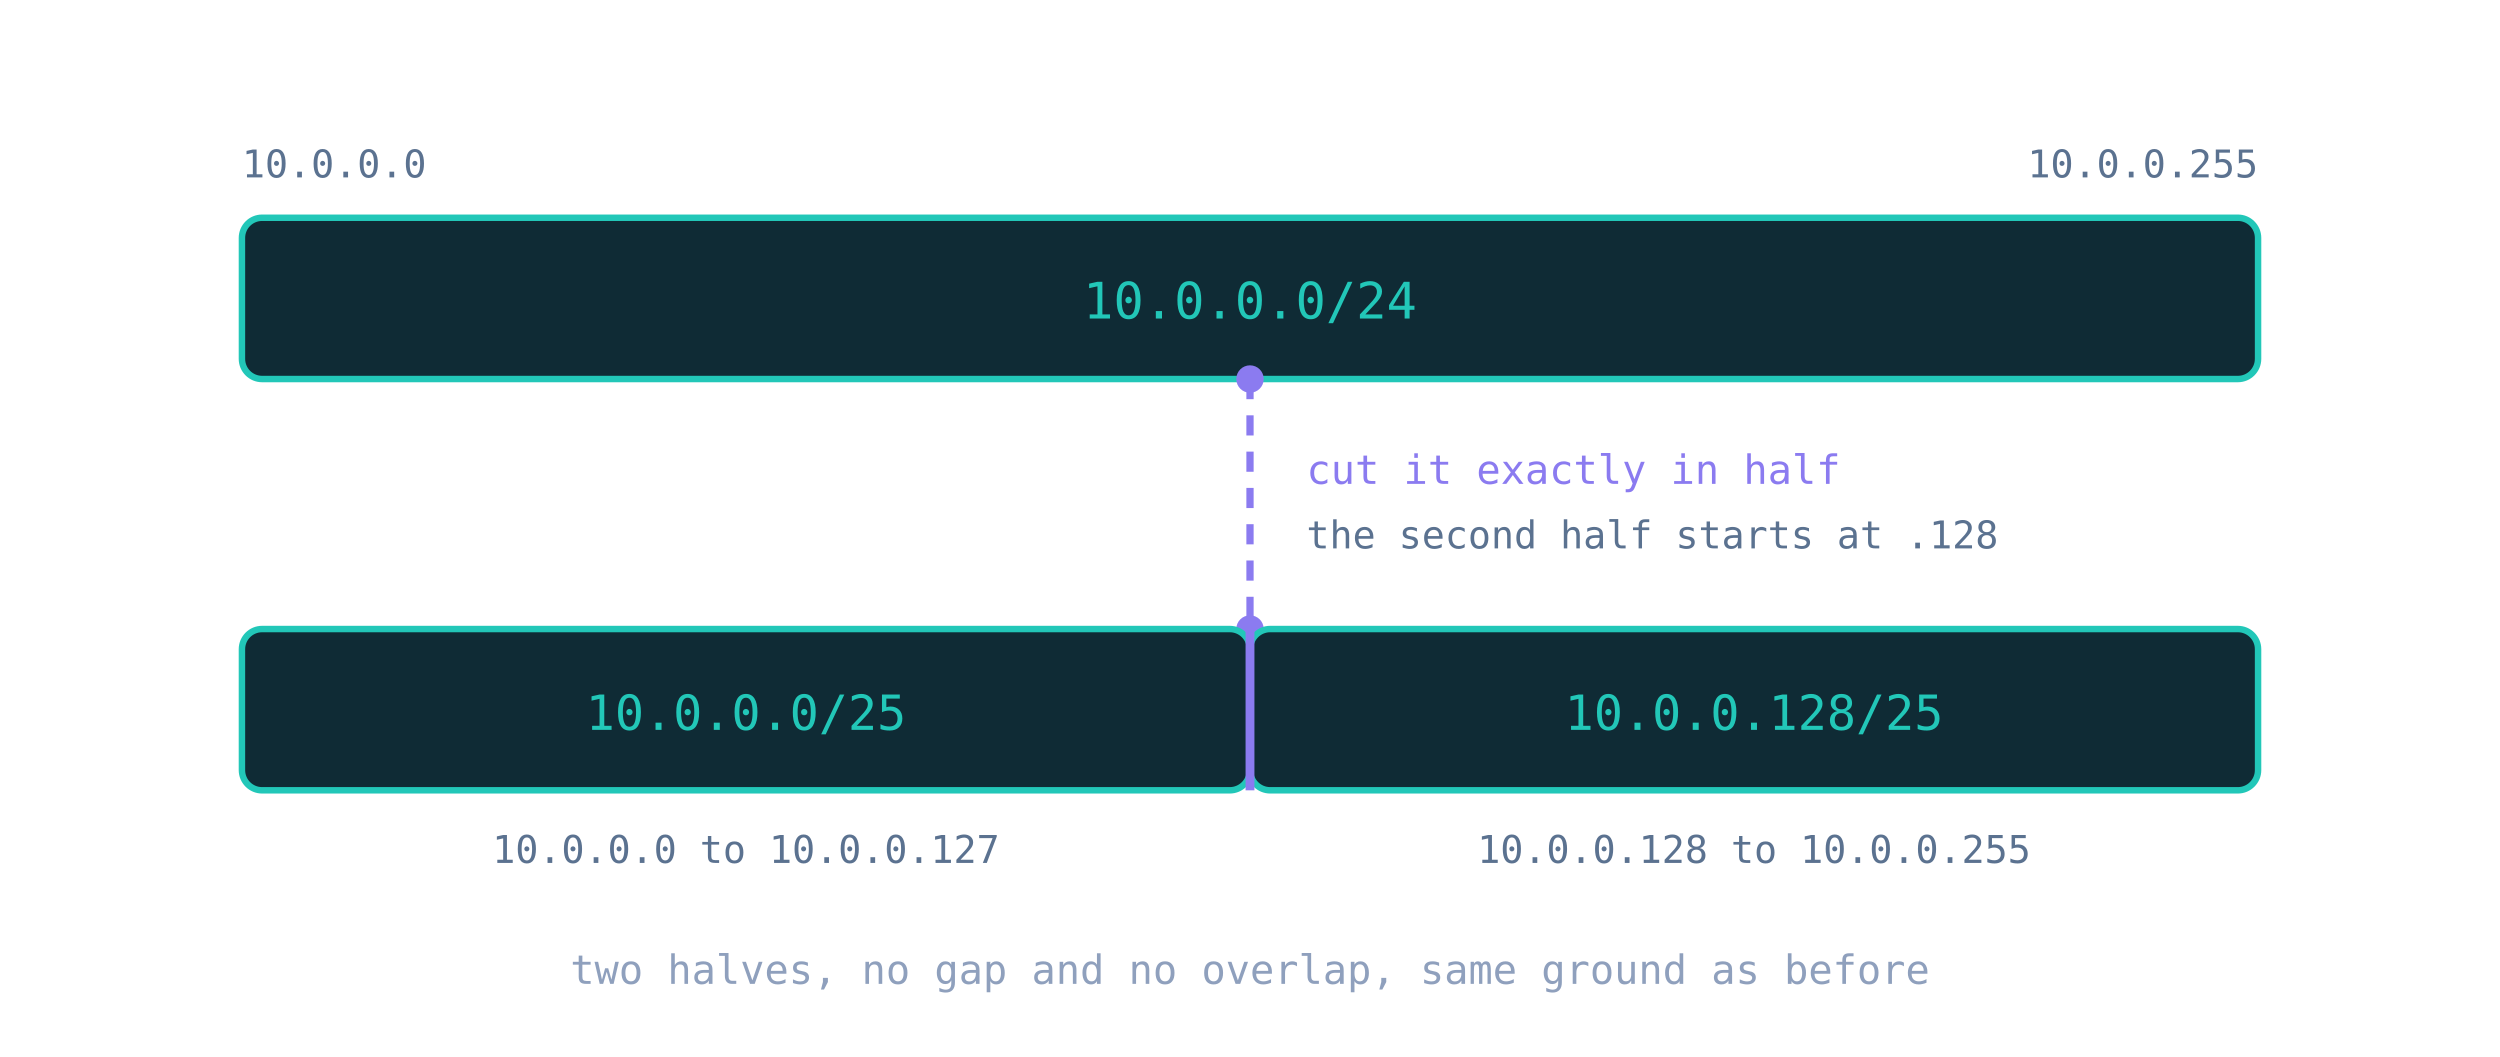
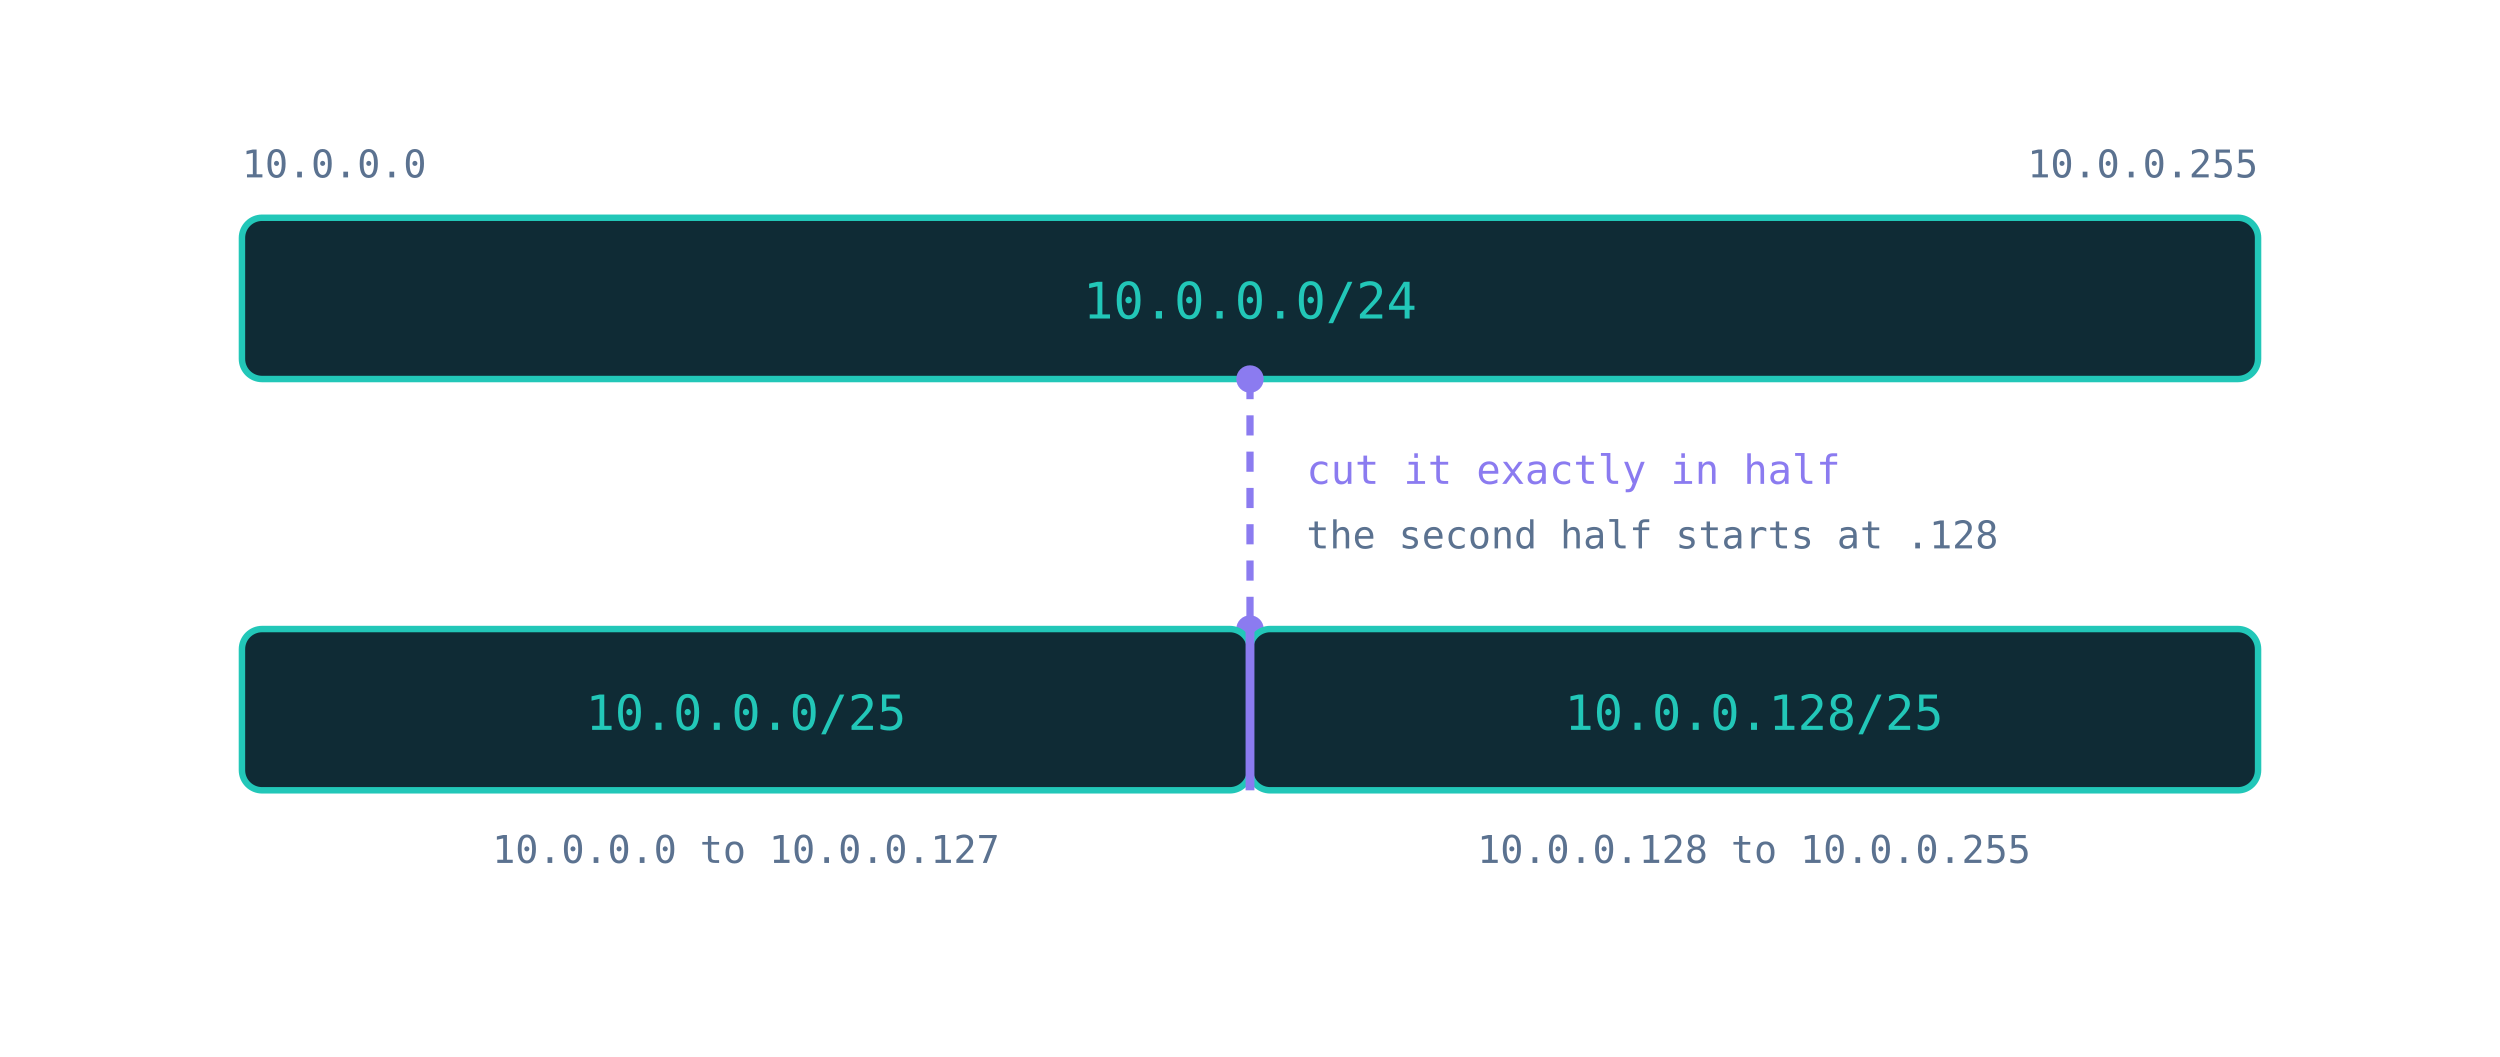
<svg xmlns="http://www.w3.org/2000/svg" viewBox="0 0 620 262">
  <style>text{font-family:'JetBrains Mono',ui-monospace,SFMono-Regular,'DejaVu Sans Mono',Menlo,Consolas,monospace}</style>
  <text x="60" y="44" fill="#5B7290" font-size="9.5">10.0.0.0</text>
  <text x="560" y="44" fill="#5B7290" font-size="9.5" text-anchor="end">10.0.0.255</text>
  <rect x="60" y="54" width="500" height="40" rx="5" fill="#0F2B35" stroke="#22C7B8" stroke-width="1.6" />
  <text x="310" y="79" fill="#22C7B8" font-size="12.5" text-anchor="middle">10.0.0.0/24</text>
  <line x1="310" y1="94" x2="310" y2="156" stroke="#8B7BF0" stroke-width="1.8" stroke-dasharray="5 4" />
  <circle cx="310" cy="94" r="3.4" fill="#8B7BF0" />
  <circle cx="310" cy="156" r="3.4" fill="#8B7BF0" />
  <text x="324" y="120" fill="#8B7BF0" font-size="10">cut it exactly in half</text>
  <text x="324" y="136" fill="#5B7290" font-size="9.5">the second half starts at .128</text>
  <rect x="60" y="156" width="250" height="40" rx="5" fill="#0F2B35" stroke="#22C7B8" stroke-width="1.6" />
  <rect x="310" y="156" width="250" height="40" rx="5" fill="#0F2B35" stroke="#22C7B8" stroke-width="1.6" />
  <line x1="310" y1="156" x2="310" y2="196" stroke="#8B7BF0" stroke-width="2.2" />
  <text x="185" y="181" fill="#22C7B8" font-size="12" text-anchor="middle">10.0.0.0/25</text>
  <text x="435" y="181" fill="#22C7B8" font-size="12" text-anchor="middle">10.0.0.128/25</text>
  <text x="185" y="214" fill="#5B7290" font-size="9.5" text-anchor="middle">10.0.0.0 to 10.0.0.127</text>
  <text x="435" y="214" fill="#5B7290" font-size="9.5" text-anchor="middle">10.0.0.128 to 10.0.0.255</text>
-   <text x="310" y="244" fill="#8FA0BD" font-size="10" text-anchor="middle">two halves, no gap and no overlap, same ground as before</text>
</svg>
